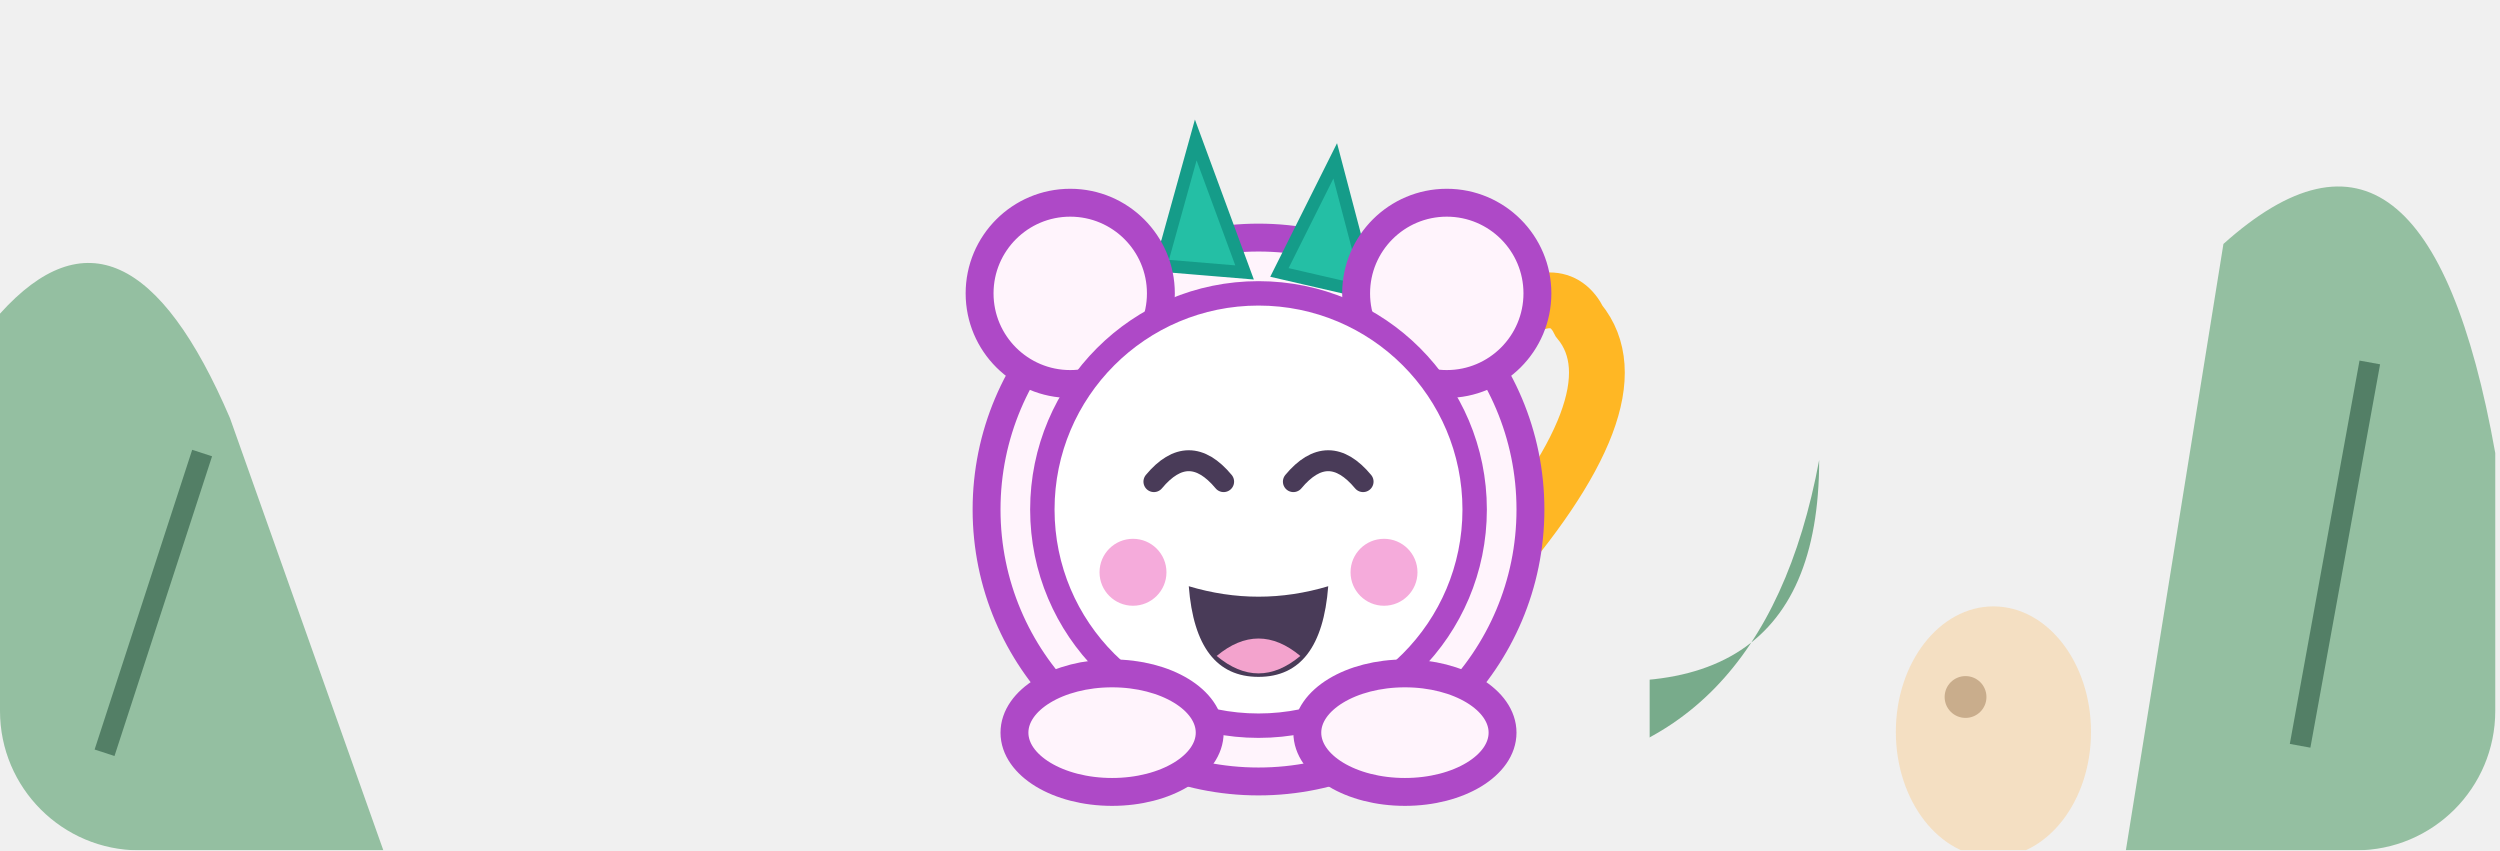
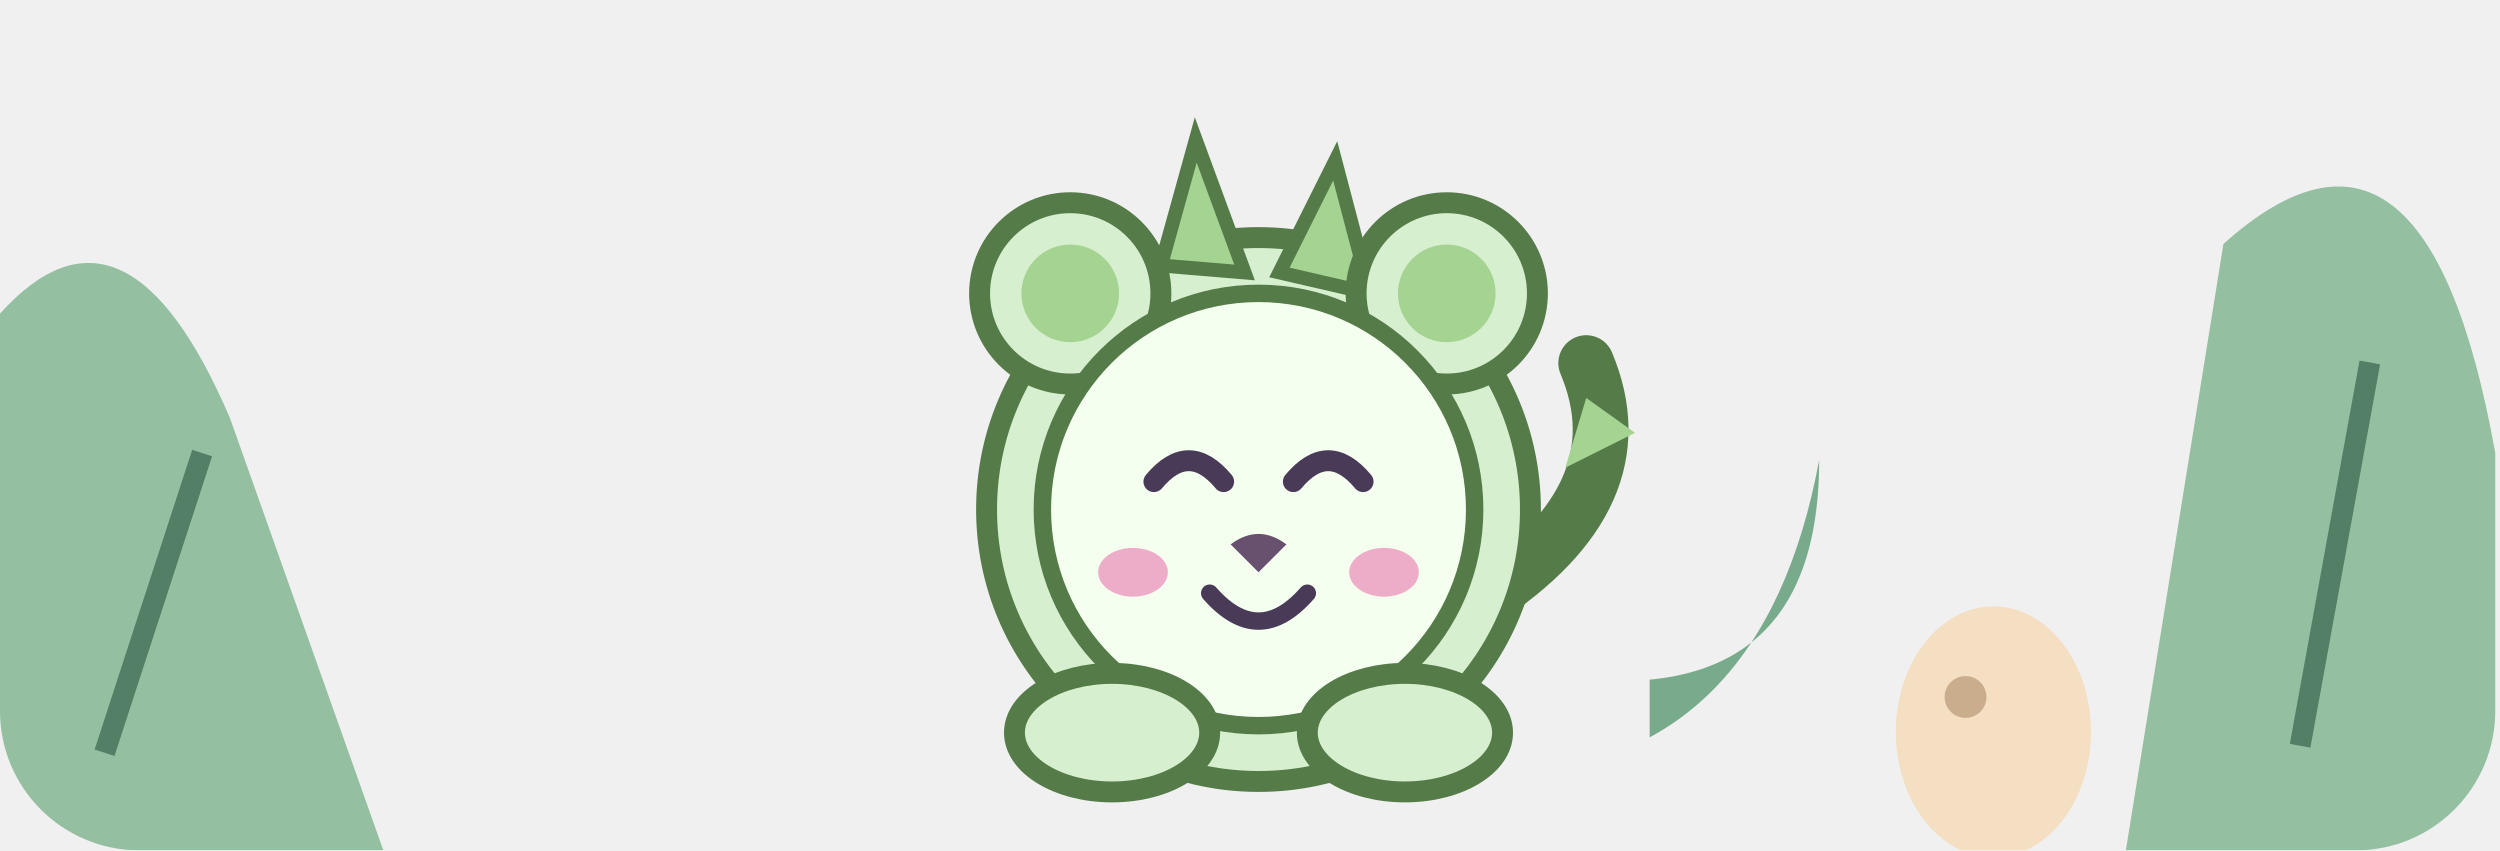
<svg xmlns="http://www.w3.org/2000/svg" width="294" height="100" viewBox="0 0 294 100" fill="none">
  <defs>
    <mask id="pl-cozy-clear">
      <rect width="294" height="100" fill="white" />
      <rect x="102" y="0" width="92.0" height="100" fill="black" />
    </mask>
  </defs>
  <g mask="url(#pl-cozy-clear)">
    <g clip-path="url(#clip0_55_16100)">
      <g clip-path="url(#clip1_55_16100)">
        <path d="M0 100V36.885C9.836 25.956 18.852 30.055 27.049 49.18L45.082 100M250 100L261.475 28.688C277.322 14.481 287.978 22.677 293.443 53.279V100" fill="#94BFA1" />
        <path d="M12.295 88.525L23.77 53.279L12.295 88.525ZM270.492 87.705L278.689 42.623L270.492 87.705Z" fill="black" />
        <path d="M12.295 88.525L23.77 53.279M270.492 87.705L278.689 42.623" stroke="#537F66" stroke-width="2.459" />
        <path d="M234.426 100.82C240.764 100.82 245.902 94.214 245.902 86.066C245.902 77.917 240.764 71.311 234.426 71.311C228.089 71.311 222.951 77.917 222.951 86.066C222.951 94.214 228.089 100.82 234.426 100.82Z" fill="#F4DFC2" />
        <path d="M231.148 84.426C232.506 84.426 233.607 83.325 233.607 81.967C233.607 80.609 232.506 79.508 231.148 79.508C229.789 79.508 228.689 80.609 228.689 81.967C228.689 83.325 229.789 84.426 231.148 84.426Z" fill="#C9AD8C" />
      </g>
      <path d="M109.016 36.885C111.202 18.853 123.497 9.836 145.902 9.836C168.852 9.836 181.421 19.672 183.607 39.344L173.77 79.508H118.852L109.016 36.885Z" fill="#78AB8B" />
      <path d="M145.902 10.656L154.098 0.82L160.656 13.934L168.852 6.557L172.951 20.492" fill="#E8B98E" />
      <path d="M174.59 77.869C200.82 84.426 213.934 76.503 213.934 54.098C209.563 77.596 197.541 89.891 177.869 90.984" fill="#78AB8B" />
      <path d="M129.64 49.894C135.482 49.894 140.217 45.159 140.217 39.318C140.217 33.476 135.482 28.741 129.64 28.741C123.799 28.741 119.064 33.476 119.064 39.318C119.064 45.159 123.799 49.894 129.64 49.894Z" fill="#CBB5E6" stroke="#9B829A" stroke-width="1.23" />
      <path d="M166.129 49.894C171.97 49.894 176.705 45.159 176.705 39.318C176.705 33.476 171.97 28.741 166.129 28.741C160.288 28.741 155.553 33.476 155.553 39.318C155.553 45.159 160.288 49.894 166.129 49.894Z" fill="#CBB5E6" stroke="#9B829A" stroke-width="1.23" />
      <path d="M129.64 44.606C132.561 44.606 134.929 42.238 134.929 39.318C134.929 36.397 132.561 34.029 129.64 34.029C126.72 34.029 124.352 36.397 124.352 39.318C124.352 42.238 126.72 44.606 129.64 44.606Z" fill="#F0E6FA" />
      <path d="M166.129 44.606C169.05 44.606 171.417 42.238 171.417 39.318C171.417 36.397 169.05 34.029 166.129 34.029C163.208 34.029 160.841 36.397 160.841 39.318C160.841 42.238 163.208 44.606 166.129 44.606Z" fill="#F0E6FA" />
      <path d="M124.352 48.836C119.064 43.901 115.186 44.782 112.718 51.48C108.135 54.654 107.43 58.708 110.603 63.643C105.667 69.284 106.372 74.044 112.718 77.922C111.66 85.678 115.362 89.379 123.823 89.027C127.349 94.315 131.932 95.02 137.573 91.142C142.861 96.43 147.973 96.43 152.909 91.142C159.959 95.725 165.424 95.02 169.302 89.027C177.411 89.027 180.76 85.149 179.35 77.393C185.695 74.22 186.929 69.46 183.051 63.115C186.224 56.416 184.461 51.48 177.763 48.308C175.295 40.552 171.241 38.26 165.6 41.433C159.607 35.44 153.437 35.263 147.091 40.904C142.156 36.321 137.573 38.965 133.342 48.836H124.352Z" fill="#CBB5E6" stroke="#9B829A" stroke-width="1.23" />
      <path d="M132.285 93.257C138.71 93.257 143.919 90.416 143.919 86.912C143.919 83.407 138.71 80.566 132.285 80.566C125.859 80.566 120.65 83.407 120.65 86.912C120.65 90.416 125.859 93.257 132.285 93.257Z" fill="#CBB5E6" stroke="#9B829A" stroke-width="0.984" />
      <path d="M164.014 93.257C170.439 93.257 175.648 90.416 175.648 86.912C175.648 83.407 170.439 80.566 164.014 80.566C157.588 80.566 152.38 83.407 152.38 86.912C152.38 90.416 157.588 93.257 164.014 93.257Z" fill="#CBB5E6" stroke="#9B829A" stroke-width="0.984" />
      <path d="M147.62 71.576C154.63 71.576 160.312 67.314 160.312 62.057C160.312 56.8 154.63 52.538 147.62 52.538C140.611 52.538 134.929 56.8 134.929 62.057C134.929 67.314 140.611 71.576 147.62 71.576Z" fill="#F0E6FA" />
      <path d="M145.505 59.413C146.915 58.003 148.325 58.003 149.736 59.413L147.62 62.057L145.505 59.413Z" fill="#9B829A" />
      <path d="M133.871 54.654C135.634 52.538 137.396 52.538 139.159 54.654M156.081 54.654C157.844 52.538 159.607 52.538 161.37 54.654" stroke="#69536D" stroke-width="2.049" stroke-linecap="round" />
      <path opacity="0.6" d="M132.285 64.172C134.621 64.172 136.515 63.225 136.515 62.057C136.515 60.889 134.621 59.942 132.285 59.942C129.948 59.942 128.054 60.889 128.054 62.057C128.054 63.225 129.948 64.172 132.285 64.172Z" fill="#E2A4B7" />
      <path opacity="0.6" d="M163.485 64.172C165.821 64.172 167.715 63.225 167.715 62.057C167.715 60.889 165.821 59.942 163.485 59.942C161.148 59.942 159.254 60.889 159.254 62.057C159.254 63.225 161.148 64.172 163.485 64.172Z" fill="#E2A4B7" />
      <path d="M143.39 64.701C146.21 67.169 149.03 67.169 151.851 64.701" stroke="#9B829A" stroke-width="1.311" stroke-linecap="round" />
      <path d="M146.563 76.864C146.563 76.864 135.457 70.518 137.573 65.23C139.335 62.762 142.332 62.938 146.563 65.759C150.793 62.938 153.79 62.762 155.553 65.23C156.963 68.755 153.966 72.633 146.563 76.864Z" fill="#DC9EB7" stroke="#9B829A" stroke-width="0.984" />
      <path d="M126.043 75.889C130.013 77.741 134.132 77.31 135.243 74.928C136.354 72.546 134.036 69.114 130.065 67.262C126.095 65.411 121.976 65.841 120.865 68.223C119.754 70.606 122.072 74.038 126.043 75.889Z" fill="#CBB5E6" />
      <path d="M168.669 75.889C172.64 74.038 174.958 70.606 173.847 68.224C172.736 65.841 168.617 65.411 164.646 67.262C160.676 69.114 158.358 72.546 159.469 74.928C160.58 77.311 164.699 77.741 168.669 75.889Z" fill="#CBB5E6" />
      <g opacity="0.5">
        <path d="M144.976 81.623V87.44V81.623ZM143.39 83.21H146.563H143.39ZM143.39 85.854H146.563H143.39Z" fill="black" />
        <path d="M144.976 81.623V87.44M143.39 83.21H146.563M143.39 85.854H146.563" stroke="#9B829A" stroke-width="0.656" />
      </g>
    </g>
    <defs>
      <clipPath id="clip0_55_16100">
        <rect width="293.443" height="100" rx="16.393" fill="white" />
      </clipPath>
      <clipPath id="clip1_55_16100">
        <rect width="293.443" height="100" fill="white" />
      </clipPath>
    </defs>
  </g>
  <g transform="translate(107 14) scale(0.82)">
-     <g data-cozy-mascot="true">
-       <path d="M82 66Q105 40 96 29Q93 23 85 29" fill="none" stroke="#FFB724" stroke-width="8" stroke-linecap="round" />
-       <circle cx="50" cy="56" r="39" fill="#FFF4FC" stroke="#AE49C7" stroke-width="4" />
-       <path d="M36 21L41 3L48 22Z M53 22L61 6L66 25Z" fill="#24BFA5" stroke="#159C89" stroke-width="1.8" />
-       <circle cx="23" cy="25" r="13" fill="#FFF4FC" stroke="#AE49C7" stroke-width="4" />
-       <circle cx="77" cy="25" r="13" fill="#FFF4FC" stroke="#AE49C7" stroke-width="4" />
-       <circle cx="50" cy="56" r="31" fill="#FFFFFF" stroke="#AE49C7" stroke-width="3.5" />
-       <path d="M35 52Q40 46 45 52M55 52Q60 46 65 52" stroke="#493B58" stroke-width="3" fill="none" stroke-linecap="round" />
-       <circle cx="32" cy="65" r="4.8" fill="#F5ABDB" />
-       <circle cx="68" cy="65" r="4.8" fill="#F5ABDB" />
-       <path d="M40 67Q50 70 60 67Q59 80 50 80Q41 80 40 67Z" fill="#493B58" />
-       <path d="M44 77Q50 72 56 77Q50 82 44 77Z" fill="#F3A3CD" />
-       <ellipse cx="29" cy="88" rx="14" ry="8.5" fill="#FFF4FC" stroke="#AE49C7" stroke-width="4" />
-       <ellipse cx="71" cy="88" rx="14" ry="8.5" fill="#FFF4FC" stroke="#AE49C7" stroke-width="4" />
+     <g data-cozy-mascot="true" data-companion-world="dino">
+       <path d="M82 69Q105 54 97 35" fill="none" stroke="#557B49" stroke-width="8" stroke-linecap="round" />
+       <path d="M94 50L104 45L97 40" fill="#A5D392" />
+       <circle cx="50" cy="56" r="39" fill="#D6EFCE" stroke="#557B49" stroke-width="3" />
+       <path data-dino-spikes="true" d="M36 21L41 3L48 22Z M53 22L61 6L66 25Z" fill="#A5D392" stroke="#557B49" stroke-width="2" />
+       <circle cx="23" cy="25" r="13" fill="#D6EFCE" stroke="#557B49" stroke-width="3" />
+       <circle cx="23" cy="25" r="7" fill="#A5D392" />
+       <circle cx="77" cy="25" r="13" fill="#D6EFCE" stroke="#557B49" stroke-width="3" />
+       <circle cx="77" cy="25" r="7" fill="#A5D392" />
+       <circle cx="50" cy="56" r="31" fill="#F5FFF0" stroke="#557B49" stroke-width="2.5" />
+       <path d="M35 52Q40 46 45 52M55 52Q60 46 65 52" stroke="#493B58" stroke-width="3" stroke-linecap="round" fill="none" />
+       <ellipse cx="32" cy="65" rx="5" ry="3.5" fill="#EDADC9" />
+       <ellipse cx="68" cy="65" rx="5" ry="3.5" fill="#EDADC9" />
+       <path d="M46 61Q50 58 54 61L50 65Z" fill="#67516F" />
+       <path d="M43 68Q50 76 57 68" stroke="#493B58" stroke-width="2.5" fill="none" stroke-linecap="round" />
+       <ellipse cx="29" cy="88" rx="14" ry="8.5" fill="#D6EFCE" stroke="#557B49" stroke-width="3" />
+       <ellipse cx="71" cy="88" rx="14" ry="8.5" fill="#D6EFCE" stroke="#557B49" stroke-width="3" />
    </g>
  </g>
</svg>
